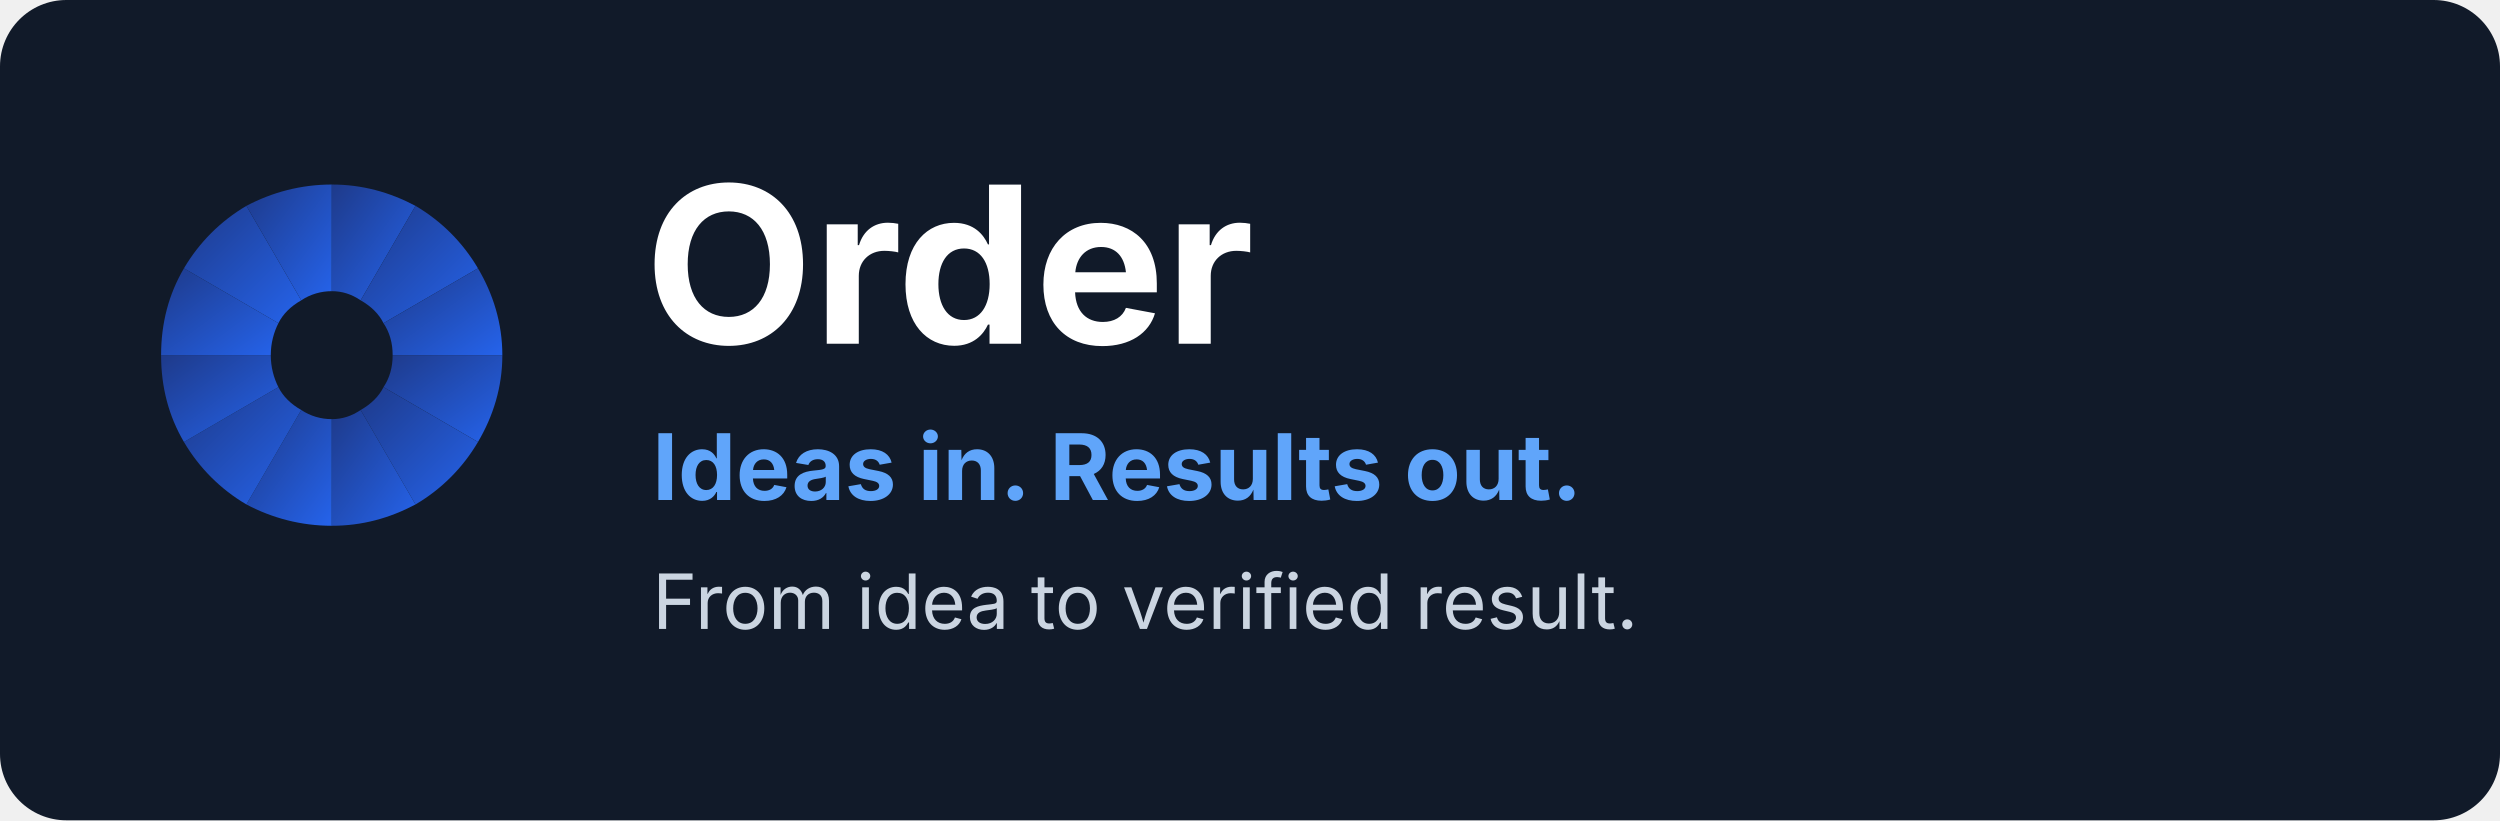
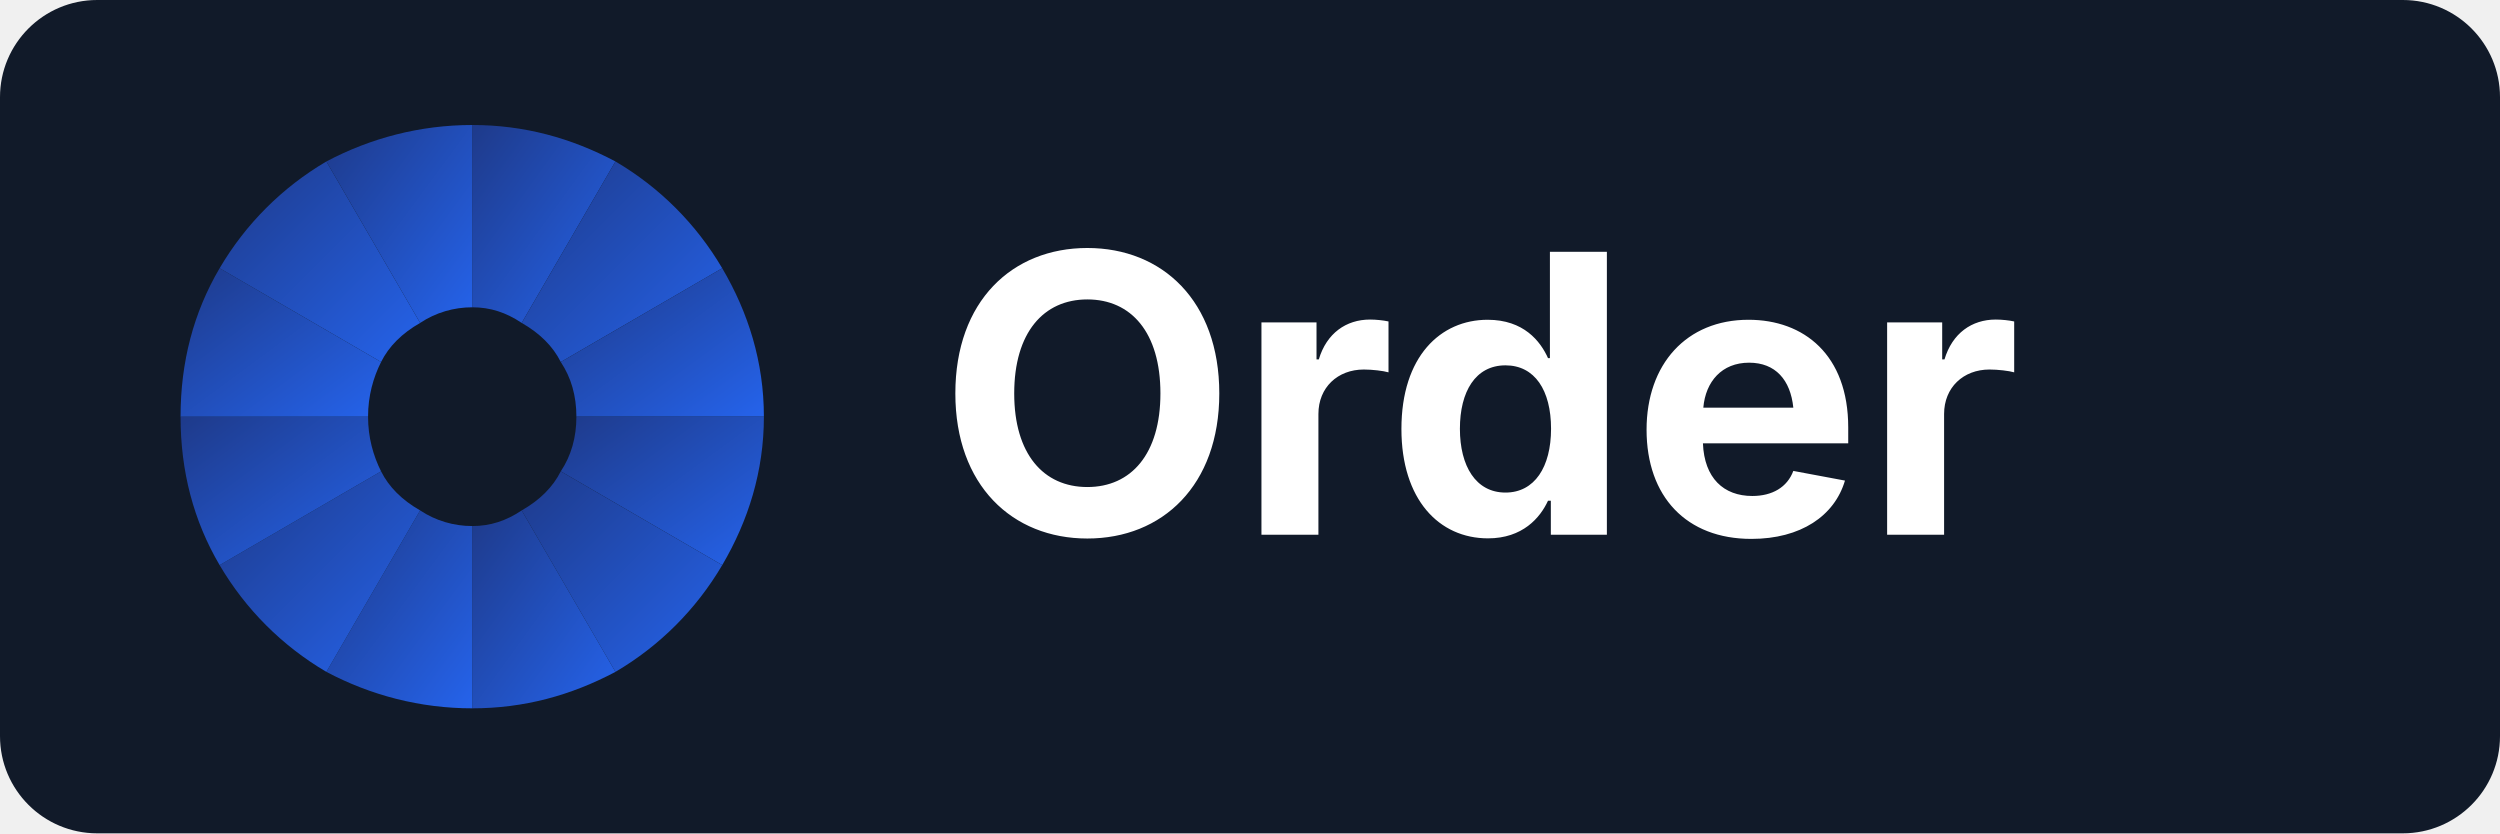
- <svg xmlns="http://www.w3.org/2000/svg" viewBox="0 0 1280 420" role="img" aria-labelledby="title">
-   <rect width="1280" height="420" rx="34" fill="#111a29" />
-   <g transform="translate(70 82) scale(.78)">
-     <defs>
-       <linearGradient id="g" x1="0" y1="0" x2="1" y2="1">
-         <stop offset="0" stop-color="#1e3a8a" />
-         <stop offset="1" stop-color="#2563eb" />
-       </linearGradient>
-     </defs>
-     <g fill="url(#g)">
-       <path d="M128 16c20 0 38 5 55 14l-36 62c-6-4-12-6-19-6V16z" />
-       <path d="M183 30c17 10 31 24 41 41l-62 36c-3-6-8-11-15-15l36-62z" />
-       <path d="M224 71c10 17 16 36 16 57h-72c0-8-2-15-6-21l62-36z" />
-       <path d="M240 128c0 21-6 40-16 57l-62-36c4-6 6-13 6-21h72z" />
-       <path d="M224 185c-10 17-24 31-41 41l-36-62c7-4 12-9 15-15l62 36z" />
-       <path d="M183 226c-17 9-35 14-55 14v-70c7 0 13-2 19-6l36 62z" />
-       <path d="M128 240c-20 0-39-5-56-14l36-62c6 4 13 6 20 6v70z" />
-       <path d="M72 226c-17-10-31-24-41-41l62-36c3 6 8 11 15 15l-36 62z" />
-       <path d="M31 185c-10-17-15-36-15-57h72c0 8 2 15 5 21l-62 36z" />
-       <path d="M16 128c0-21 5-40 15-57l62 36c-3 6-5 13-5 21H16z" />
-       <path d="M31 71c10-17 24-31 41-41l36 62c-7 4-12 9-15 15L31 71z" />
-       <path d="M72 30c17-9 36-14 56-14v70c-7 0-14 2-20 6L72 30z" />
-     </g>
+ <svg xmlns="http://www.w3.org/2000/svg" viewBox="0 0 720 240" role="img" aria-labelledby="title">
+   <rect width="720" height="240" rx="28" fill="#111a29" />
+   <defs>
+     <linearGradient id="g" x1="0" y1="0" x2="1" y2="1">
+       <stop offset="0" stop-color="#1e3a8a" />
+       <stop offset="1" stop-color="#2563eb" />
+     </linearGradient>
+   </defs>
+   <g transform="translate(40 24) scale(.75)" fill="url(#g)">
+     <path d="M128 16c20 0 38 5 55 14l-36 62c-6-4-12-6-19-6V16z" />
+     <path d="M183 30c17 10 31 24 41 41l-62 36c-3-6-8-11-15-15l36-62z" />
+     <path d="M224 71c10 17 16 36 16 57h-72c0-8-2-15-6-21l62-36z" />
+     <path d="M240 128c0 21-6 40-16 57l-62-36c4-6 6-13 6-21h72z" />
+     <path d="M224 185c-10 17-24 31-41 41l-36-62c7-4 12-9 15-15l62 36z" />
+     <path d="M183 226c-17 9-35 14-55 14v-70c7 0 13-2 19-6l36 62z" />
+     <path d="M128 240c-20 0-39-5-56-14l36-62c6 4 13 6 20 6v70z" />
+     <path d="M72 226c-17-10-31-24-41-41l62-36c3 6 8 11 15 15l-36 62z" />
+     <path d="M31 185c-10-17-15-36-15-57h72c0 8 2 15 5 21l-62 36z" />
+     <path d="M16 128c0-21 5-40 15-57l62 36c-3 6-5 13-5 21H16z" />
+     <path d="M31 71c10-17 24-31 41-41l36 62c-7 4-12 9-15 15L31 71z" />
+     <path d="M72 30c17-9 36-14 56-14v70c-7 0-14 2-20 6L72 30z" />
  </g>
-   <text x="330" y="176" font-family="Inter,Arial,sans-serif" font-size="112" font-weight="700" fill="#ffffff">Order</text>
-   <text x="334" y="256" font-family="Inter,Arial,sans-serif" font-size="47" font-weight="700" fill="#60a5fa">Ideas in. Results out.</text>
-   <text x="334" y="322" font-family="Inter,Arial,sans-serif" font-size="39" font-weight="400" fill="#cbd5e1">From idea to verified result.</text>
+   <text x="270" y="154" font-family="Inter,Arial,sans-serif" font-size="112" font-weight="700" fill="#ffffff">Order</text>
</svg>
